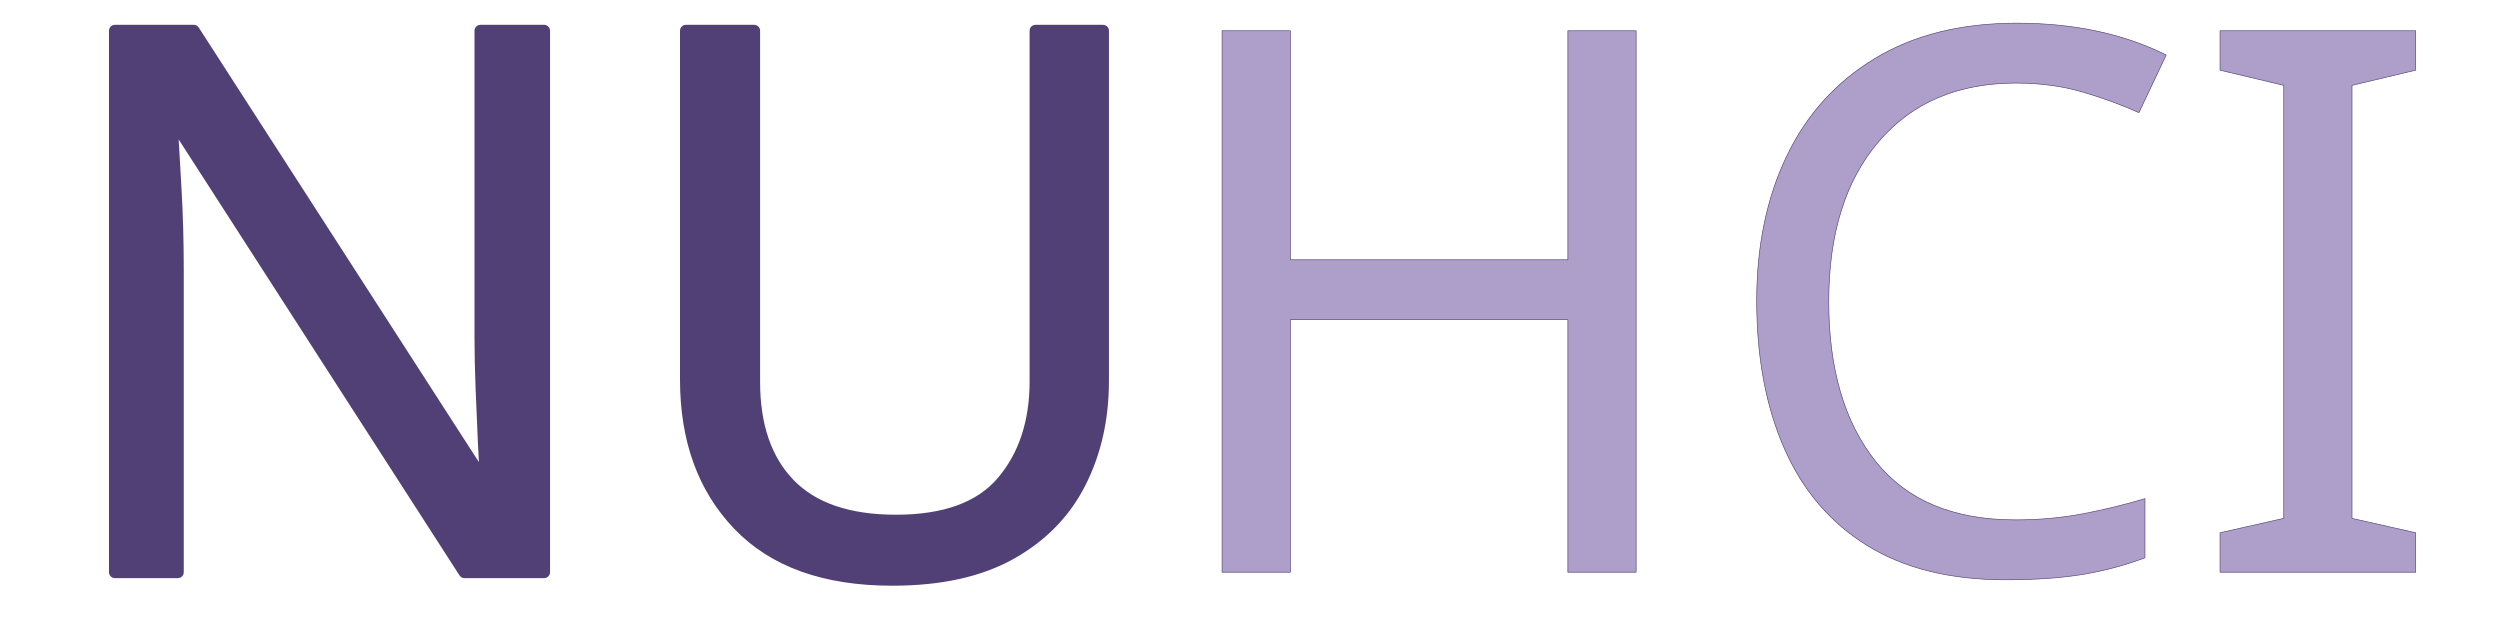
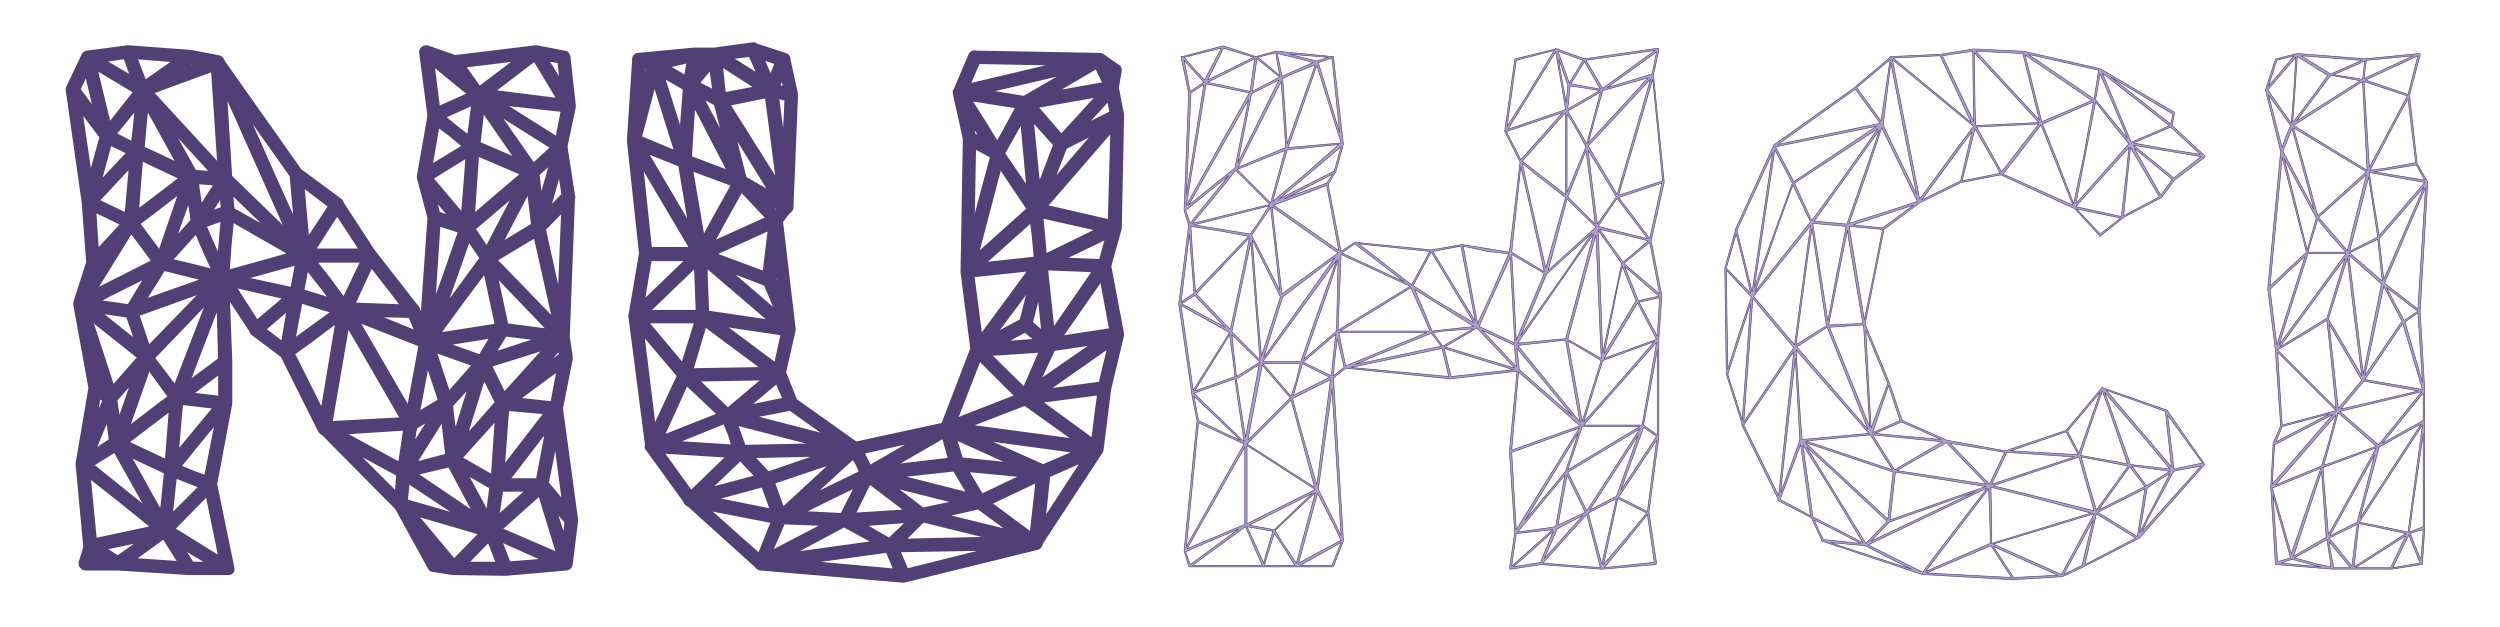
- <svg xmlns="http://www.w3.org/2000/svg" width="100%" height="100%" viewBox="0 0 2967 743" version="1.1" xml:space="preserve" style="fill-rule:evenodd;clip-rule:evenodd;stroke-linejoin:round;stroke-miterlimit:2;">
-   <g transform="matrix(0.75,0,0,0.75,-1752.3,-444.223)">
-     <text x="2401.81px" y="1497.75px" style="font-family:'POLYARegular-Regular', 'POLYA Regular';font-size:1200px;fill:#504075;stroke:#504075;stroke-width:18.75px;">NU</text>
-     <text x="4153.81px" y="1497.75px" style="font-family:'POLYARegular-Regular', 'POLYA Regular';font-size:1200px;fill:#ad9fca;stroke:#504075;stroke-width:1px;">HCI</text>
+ <svg xmlns="http://www.w3.org/2000/svg" width="100%" height="100%" viewBox="0 0 12363 3096" version="1.1" xml:space="preserve" style="fill-rule:evenodd;clip-rule:evenodd;stroke-linejoin:round;stroke-miterlimit:2;">
+   <g>
+     <g>
+       <path d="M2829.41,2570.79l-75,-551.25l48.75,-247.5l0,-7.5l-15,-97.5l26.25,-690c0,0 3.75,-3.75 0,-3.75l0,-3.75l-37.5,-243.75c3.75,0 0,-3.75 0,-3.75l41.25,-195l0,-3.75l-26.25,-240c0,-3.75 0,-3.75 -3.75,-3.75l-135,-26.25l-3.75,0l-401.25,48.75l-138.75,-48.75l-3.75,0l-3.75,3.75l41.25,315c-3.75,0 0,3.75 0,3.75l-52.5,296.25l0,3.75l52.5,198.75l-41.25,592.5l-52.5,-127.5l0,-3.75l-213.75,-273.75c0,-3.75 0,-3.75 -3.75,-3.75l-161.25,-247.5l0,-3.75l-202.5,-150l-378.75,-536.25l-7.5,-15l-3.75,-3.75l-138.75,-26.25l-303.75,-22.5l-3.75,0l-198.75,26.25c-3.75,0 -3.75,3.75 -3.75,3.75l-75,157.5l0,3.75l78.75,555l22.5,300l-63.75,198.75l0,7.5l75,412.5l-63.75,375l0,3.75l37.5,401.25l3.75,0l-26.25,86.25l0,3.75l3.75,3.75l161.25,0l352.5,22.5l195,0l-86.25,-420l75,-401.25l0,-202.5l-15,-401.25l157.5,240l0,3.75l150,112.5l187.5,375l3.75,3.75l7.5,3.75l367.5,371.25l165,300l3.75,0l93.75,15l3.75,0l255,3.75l300,-26.25c3.75,0 3.75,-3.75 3.75,-3.75l26.25,-213.75l0,-3.75Zm-2381.25,-2283.75l183.75,-26.25l48.75,135l15,37.5l-247.5,-146.25Zm476.25,-3.75l-18.75,15l-198.75,138.75l-33.75,-86.25l-33.75,-90l285,22.5Zm1331.25,26.25l375,-45l-262.5,198.75l-3.75,-3.75l-15,-18.75l-93.75,-131.25Zm405,-45l123.75,22.5l22.5,217.5l-7.5,-15l-138.75,-225Zm41.25,86.25l101.25,168.75l-420,-52.5l266.25,-202.5l52.5,86.25Zm-551.25,213.75l-37.5,-296.25l247.5,202.5l-210,93.75Zm112.5,-183.75l-131.25,-112.5l108.75,41.25l97.5,131.25l-75,-60Zm-1207.5,-71.25l-318.75,120l202.5,-142.5l116.25,22.5Zm-615,-18.75l33.75,22.5l225,135l-168.75,213.75l-45,-183.75l-45,-187.5Zm-75,153.75l67.5,-146.25l82.5,348.75l-150,-202.5Zm468.75,-41.25l236.25,-86.25l15,221.25l22.5,337.5l-393.75,-427.5l120,-45Zm652.5,836.25l-367.5,-356.25l-33.75,-543.75l401.25,900Zm-382.5,-881.25l356.25,502.5l33.75,371.25l-168.75,-375l-221.25,-498.75Zm-330,427.5l-90,-41.25l26.25,-285l112.5,202.5l108.75,198.75l-157.5,-75Zm-101.25,-45l-138.75,-71.25l168.75,-206.25l-18.75,183.75l-11.25,93.75Zm-232.5,232.5l-75,-510l157.5,210l-82.5,300Zm1713.75,-401.25l210,-93.75l-15,120l-15,116.25l-90,-67.5l-90,-75Zm-1421.25,-93.75l367.5,401.25l-150,-11.25l-217.5,-390Zm2073.75,48.75l-37.5,191.25l-375,-236.25l412.5,45Zm-356.25,240l-105,-45l26.25,-236.25l243.75,352.5l-165,-71.25Zm315,-41.25l-131.25,120l-251.25,-360l382.5,240Zm-615,-142.5l90,67.5l90,75l-228.75,138.75l48.75,-281.25Zm-1481.25,165l-221.25,236.25l82.5,-303.75l138.75,67.5Zm1672.5,-15l281.25,120l-307.5,262.5l26.25,-382.5Zm-37.5,382.5l-202.5,-240l176.25,-108.75l56.25,-33.75l-11.25,153.75l-18.75,228.75Zm427.5,-255l-67.5,236.25l-26.25,-243.75l75,-67.5l52.5,-45l-33.75,120Zm41.25,-116.25l33.75,225l-135,142.5l18.75,-71.25l82.5,-296.25Zm-2103.75,146.25l11.25,-135l255,120l-206.25,157.5l-75,56.25l15,-198.75Zm-26.25,202.5l-195,-93.75l206.25,-221.25l18.75,-18.75l-18.75,198.75l-11.25,135Zm1777.5,172.5l206.25,-393.75l30,251.25l-236.25,142.5Zm0,-18.75l-11.25,22.5l-93.75,-142.5l300,-255l-195,375Zm-761.25,-232.5l-63.75,97.5l-90,135l-33.75,-375l187.5,142.5Zm-708.75,-135l153.75,11.25l-63.75,97.5l-60,97.5l-18.75,-123.75l-11.25,-82.5Zm-225,168.75l210,-161.25l-138.75,405l-142.5,-191.25l71.25,-52.5Zm82.5,232.5l26.25,-82.5l108.75,-303.75l30,202.5l-165,183.75Zm1342.5,-210l-45,-176.25l187.5,221.25l-63.75,-18.75l-78.75,-26.25Zm-1031.25,-172.5l352.5,341.25l-341.25,-191.25l0,-3.75l-11.25,-146.25Zm-131.25,195l120,-191.25l15,142.5l-135,48.75Zm1818.75,-108.75l-26.25,648.75l-112.5,-506.25l138.75,-142.5Zm-2362.5,22.5l195,93.75l-176.25,191.25l-18.75,-285Zm1222.5,11.25l157.5,240l-311.25,0l153.75,-240Zm-318.75,285l-243.75,67.5l11.25,-157.5l15,-157.5l360,206.25l-142.5,41.25Zm-232.5,-161.25l-18.75,217.5l-75,-168.75l-37.5,-86.25l93.75,-33.75l45,-15l-7.5,86.25Zm997.5,517.5l37.5,-577.5l150,48.75l-86.25,247.5l-101.25,281.25Zm-1080,-420l60,131.25l-146.25,-37.5l-142.5,-33.75l172.5,-191.25l56.25,131.25Zm-622.5,251.25l236.25,-382.5l71.25,93.75l71.25,97.5l-378.75,191.25Zm2351.25,93.75l15,67.5l-360,-371.25l243.75,-146.25l101.25,450Zm-536.25,-202.5l86.25,-243.75l93.75,138.75l-277.5,378.75l97.5,-273.75Zm-1815,90l52.5,-165l150,-165l-202.5,330Zm1413.75,-202.5l-120,251.25l-93.75,-127.5l-97.5,-123.75l311.25,0Zm-708.75,108.75l378.75,-105l-33.75,180l-345,-75Zm918.75,157.5l-318.75,-11.25l116.25,-251.25l202.5,262.5Zm-405,-101.25l63.75,86.25l-221.25,-67.5l33.75,-176.25l123.75,157.5Zm633.75,52.5l146.25,-195l71.25,333.75l-360,56.25l142.5,-195Zm153.75,-195l356.25,371.25l-285,-37.5l-71.25,-333.75Zm-1331.25,86.25l-423.75,150l138.75,-221.25l285,71.25Zm-551.25,60l247.5,-123.75l-135,221.25l-232.5,-33.75l120,-63.75Zm731.25,183.75l-153.75,-240l345,78.75l-191.25,161.25Zm-540,135l-71.25,-213.75l427.5,-153.75l-356.25,367.5Zm382.5,30l-176.25,131.25l-48.75,37.5l213.75,-558.75l11.25,390Zm-22.5,-390l-56.25,150l-157.5,408.75l-142.5,-187.5l195,-202.5l161.25,-168.75Zm611.25,135l-273.75,198.75l18.75,-108.75l30,-157.5l142.5,45l82.5,22.5Zm-285,202.5l-138.75,-105l183.75,-157.5l-26.25,157.5l-18.75,105Zm-697.5,15l-300,-240l232.5,33.75l37.5,108.75l30,97.5Zm-307.5,-232.5l311.25,247.5l-82.5,93.75l-86.25,97.5l-142.5,-438.75Zm1635,26.25l56.25,138.75l-360,-146.25l303.75,7.5Zm-438.75,558.75l-180,-360l93.75,-67.5l180,-135l-93.75,562.5Zm375,-112.5l-258.75,-446.25l382.5,150l-71.25,386.25l-52.5,-90Zm45,101.25l-412.5,22.5l97.5,-566.25l120,206.25l195,337.5Zm-1548.75,-176.25l-60,-348.75l123.75,390l-63.75,-41.25Zm1920,-127.5l93.75,-153.75l273.75,33.75l-367.5,120Zm-157.5,-112.5l236.25,-37.5l-90,150l-146.25,-52.5l-108.75,-41.25l108.75,-18.75Zm251.25,311.25l-93.75,-191.25l371.25,-116.25l-277.5,307.5Zm292.5,-307.5l15,86.25l-270,195l255,-281.25Zm-618.75,161.25l-45,-138.75l262.5,93.75l-168.75,191.25l-48.75,-146.25Zm-11.25,3.75l48.75,146.25l-161.25,97.5l71.25,-378.75l41.25,135Zm-1282.5,123.75l-71.25,52.5l-210,161.25l142.5,-405l138.75,191.25Zm1923.75,-187.5l-45,236.25l-243.75,-26.25l255,-187.5l33.75,-22.5Zm-2242.5,191.25l165,-183.75l-67.5,191.25l-67.5,195l-30,-202.5Zm405,-56.25l153.75,-116.25l0,191.25l-221.25,-26.25l67.5,-48.75Zm1526.25,78.75l-101.25,116.25l-127.5,138.75l120,-386.25l15,-56.25l93.75,187.5Zm-266.25,45l-3.75,-41.25l165,-180l-30,93.75l-105,337.5l-26.25,-210Zm-1796.25,221.25l56.25,-333.75l15,11.25l52.5,33.75l-123.75,288.75Zm461.25,-288.75l225,26.25l-255,307.5l22.5,-266.25l7.5,-67.5Zm-37.5,341.25l-255,-120l281.25,-213.75l-26.25,333.75Zm-412.5,-33.75l-11.25,7.5l123.75,-300l22.5,165l3.75,37.5l-138.75,90Zm2062.5,-277.5l247.5,22.5l-176.25,228.75l-101.25,131.25l22.5,-307.5l7.5,-75Zm-1383.75,7.5l-75,378.75l-90,-33.75l-90,-37.5l146.25,-180l108.75,-127.5Zm1072.5,37.5l22.5,-37.5l22.5,195l7.5,63.75l-228.75,60l176.25,-281.25Zm273.75,345l-210,-120l236.25,-262.5l-26.25,382.5Zm-423.75,-262.5l7.5,-30l153.75,-90l-146.25,232.5l-41.25,63.75l26.25,-176.25Zm675,-41.25l37.5,-48.75l-67.5,356.25l-206.25,0l236.25,-307.5Zm45,-41.25l67.5,510l-135,-161.25l26.25,-131.25l41.25,-217.5Zm-757.5,281.25l-371.25,-202.5l405,-26.25l-33.75,228.75Zm-15,161.25l-348.75,-348.75l360,195l-11.25,153.75Zm-1245,-7.5l67.5,123.75l-382.5,-307.5l157.5,-97.5l157.5,281.25Zm78.75,127.5l-225,-405l255,120l-30,285Zm1597.5,0l-405,-273.75l86.25,-22.5l142.5,-33.75l176.25,330Zm15,0l-176.25,-326.25l202.5,116.25l-26.25,210Zm-1972.5,86.25l-37.5,-386.25l195,153.75l195,157.5l-352.5,75Zm367.5,-86.25l18.75,-187.5l11.25,-93.75l180,71.25l-210,210Zm1582.5,3.75l-416.25,-120l15,-146.25l401.25,266.25Zm262.5,-210l-232.5,210l30,-210l202.5,0Zm-1627.5,0l82.5,401.25l-78.75,-48.75l-217.5,-135l213.75,-217.5Zm1398.75,221.25l243.75,-217.5l93.75,307.5l18.75,63.75l-356.25,-153.75Zm386.25,-48.75l-22.5,191.25l-108.75,-345l131.25,153.75Zm-577.5,228.75l-251.25,-300l423.75,123.75l-172.5,176.25Zm-101.25,-105l90,108.75l-86.25,-15l-135,-251.25l131.25,157.5Zm-1327.5,-71.25l112.5,180l-330,-22.5l217.5,-157.5Zm-41.25,18.75l-191.25,135l-123.75,-78.75l337.5,-71.25l-22.5,15Zm2006.25,138.75l-277.5,22.5l-67.5,-176.25l345,153.75Zm-525,22.5l7.5,-7.5l161.25,-165l22.5,56.25l45,116.25l-236.25,0Zm-1143.75,0l-172.5,0l-105,-165l277.5,165Zm-543.75,-26.25l-142.5,0l22.5,-75l120,75Z" style="fill:#504075;fill-rule:nonzero;stroke:#504075;stroke-width:58.59px;" />
+       <path d="M5503.16,433.29l15,-86.25c0,-3.75 -3.75,-3.75 -3.75,-3.75l-75,-52.5l-3.75,0l-615,-11.25c-3.75,-3.75 -3.75,0 -3.75,0l-75,176.25c0,0 -3.75,0 0,3.75c-3.75,0 0,0 0,0l0,3.75l48.75,221.25l-11.25,652.5l0,7.5l48.75,382.5l-150,390l-450,97.5l-311.25,-221.25l-60,-150l48.75,-213.75l-63.75,-540l45,-60l3.75,0l3.75,-3.75l22.5,-551.25l0,-7.5l-37.5,-172.5l0,-3.75l-150,-48.75l-3.75,-3.75l-191.25,26.25l-101.25,0l-273.75,26.25l-3.75,0l-26.25,405l60,558.75l-52.5,307.5l0,3.75l82.5,637.5c0,0 -3.75,3.75 0,3.75c-3.75,0 -3.75,0 0,3.75l187.5,258.75l0,3.75l3.75,3.75l3.75,0l345,311.25c0,3.75 3.75,3.75 3.75,3.75l701.25,60l3.75,0l656.25,-161.25l3.75,-3.75l0,-7.5l300,-457.5l37.5,-300l63.75,-266.25l0,-3.75l-63.75,-337.5l52.5,-187.5l11.25,-551.25l0,-7.5l-26.25,-135Zm-1781.25,-183.75l30,67.5l48.75,112.5l-251.25,-157.5l172.5,-22.5Zm11.25,3.75l135,45l-33.75,82.5l-22.5,52.5l-41.25,-90l-37.5,-90Zm-431.25,52.5l127.5,-30l-22.5,138.75l-26.25,-15l-135,-78.75l56.25,-15Zm138.75,-30l86.25,0l-45,52.5l-63.75,75l22.5,-127.5Zm-258.75,22.5l195,-18.75l-142.5,37.5l-52.5,-18.75Zm615,146.25l-75,15l-157.5,30l-7.5,-52.5l-15,-157.5l255,165Zm-266.25,-161.25l26.25,206.25l-138.75,-71.25l112.5,-135Zm1222.5,168.75l71.25,-165l577.5,11.25l-648.75,153.75Zm-1612.5,202.5l22.5,-352.5l63.75,22.5l-86.25,330Zm1953.75,-153.75l337.5,-198.75l60,127.5l-397.5,71.25Zm-322.5,-45l637.5,-150l-341.25,198.75l-296.25,-48.75Zm675,-150l60,41.25l-11.25,67.5l-22.5,-52.5l-26.25,-56.25Zm-1571.25,3.75l33.75,153.75l-37.5,-7.5l-52.5,-15l56.25,-131.25Zm-468.75,116.25l-26.25,345l-138.75,-438.75l165,93.75Zm-142.5,3.75l112.5,360l-56.25,-22.5l-180,-75l93.75,-356.25l30,93.75Zm157.5,3.75l67.5,30l67.5,37.5l45,176.25l45,183.75l-225,-427.5Zm26.25,67.5l202.5,390l-258.75,-97.5l3.75,-71.25l18.75,-285l33.75,63.75Zm1800,202.5l-165,-191.25l405,-71.25l-240,262.5Zm247.5,-258.75l22.5,123.75l-251.25,127.5l63.75,-71.25l165,-180Zm-1668.75,146.25l52.5,405l-255,-405l-56.25,-90l240,-48.75l18.75,138.75Zm82.5,-116.25l-22.5,491.25l-67.5,-513.75l90,22.5Zm933.75,131.25l-90,-142.5l311.25,48.75l-131.25,240l-90,-146.25Zm-45,75l-45,-198.75l101.25,161.25l63.75,101.25l-120,-63.75Zm-922.5,333.75l-210,-120l-93.75,-371.25l303.75,491.25Zm1260,-26.25l-11.25,26.25l-48.75,-487.5l165,183.75l-105,277.5Zm-45,-217.5l22.5,247.5l-176.25,-258.75l131.25,-232.5l22.5,243.75Zm431.25,-187.5l-15,536.25l-375,-86.25l390,-450Zm-18.75,3.75l-367.5,427.5l116.25,-300l251.25,-127.5Zm-716.25,716.25l11.25,-611.25l131.25,71.25l-63.75,236.25l-78.75,303.75Zm-1642.5,-596.25l236.25,93.75l63.75,378.75l11.25,56.25l-311.25,-528.75Zm52.5,543.75l-56.25,-532.5l315,532.5l-258.75,0Zm1605,37.5l135,-513.75l176.25,262.5l-322.5,288.75l11.25,-37.5Zm-1256.25,-191.25l-78.75,146.25l-45,-262.5l-30,-176.25l262.5,97.5l-108.75,195Zm116.25,-191.25l168.75,180l-356.25,161.25l78.75,-146.25l108.75,-195Zm221.25,120l-45,56.25l-150,-161.25l112.5,60l82.5,45Zm1245,18.75l367.5,82.5l-345,168.75l-7.5,-82.5l-15,-168.75Zm15,251.25l-345,37.5l318.75,-285l15,120l11.25,127.5Zm-1346.25,82.5l-322.5,-120l356.25,-161.25l-33.75,281.25Zm97.5,217.5l-86.25,-210l30,-262.5l56.25,472.5Zm1612.5,-461.25l-48.75,176.25l-292.5,-11.25l341.25,-165Zm-2358.75,420l48.75,-292.5l255,0l-303.75,292.5Zm311.25,-288.75l11.25,296.25l-318.75,0l307.5,-296.25Zm7.5,0l416.25,356.25l-405,-60l-11.25,-296.25Zm393.75,266.25l30,82.5l-401.25,-345l311.25,120l60,142.5Zm1331.25,161.25l-41.25,-386.25l300,11.25l-258.75,375Zm-405,-348.75l352.5,-37.5l-303.75,412.5l-48.75,-375Zm352.5,-22.5l-71.25,277.5l-225,120l296.25,-397.5Zm45,375l-108.75,-93.75l71.25,-277.5l37.5,371.25Zm273.75,-371.25l60,322.5l-318.75,48.75l258.75,-371.25Zm-2306.25,243.75l318.75,0l-86.25,277.5l-232.5,-277.5Zm686.25,273.75l-446.25,7.5l82.5,-277.5l363.75,270Zm56.25,-210l-45,206.25l-90,-67.5l-266.25,-198.75l401.25,60Zm-746.25,-52.5l232.5,273.75l-157.5,337.5l-75,-611.25Zm1713.75,142.5l210,-112.5l108.75,90l-318.75,22.5Zm637.5,-60l-206.25,142.5l-210,146.25l15,-33.75l97.5,-210l303.75,-45Zm18.75,0l-60,251.25l-367.5,48.75l427.5,-300Zm-675,71.25l337.5,-22.5l-108.75,247.5l-228.75,-225Zm-153.75,378.75l146.25,-375l228.75,228.75l-375,146.25Zm-1293.75,-255l442.5,-7.5l-240,202.5l-202.5,-195Zm513.75,131.25l-292.5,60l232.5,-195l60,135Zm-675,210l153.75,-337.5l206.25,195l-360,142.5Zm2223.75,-277.5l-37.5,292.5l-333.75,-243.75l371.25,-48.75Zm-746.25,191.25l360,-138.75l330,236.25l-697.5,-93.75l7.5,-3.75Zm-798.75,-112.5l288.75,206.25l-581.25,-150l292.5,-56.25Zm-258.75,228.75l-412.5,-26.25l352.5,-142.5l33.75,82.5l26.25,86.25Zm543.75,-11.25l-532.5,11.25l-60,-165l592.5,153.75Zm480,-90l22.5,78.75l22.5,82.5l-285,33.75l-123.75,15l363.75,-210Zm-442.5,93.75l420,-93.75l-363.75,210l-56.25,-116.25Zm1072.5,41.25l-150,63.75l-446.25,-198.75l690,93.75l-93.75,41.25Zm-615,-120l-3.75,-15l442.5,198.75l-105,-7.5l-288.75,-30l-45,-146.25Zm-1462.5,67.5l420,26.25l-236.25,228.75l-183.75,-255Zm963.75,15l-401.25,138.75l-120,-127.5l521.25,-11.25Zm63.75,60l26.25,60l-401.25,195l341.25,-311.25l33.75,56.25Zm873.75,375l33.75,-322.5l247.5,-108.75l-281.25,431.25Zm-1271.25,-108.75l-63.75,-180l412.5,-138.75l-345,318.75l-3.75,0Zm-78.75,-183.75l-352.5,93.75l232.5,-221.25l120,127.5Zm536.25,-22.5l412.5,-45l71.25,120l33.75,56.25l-517.5,-131.25Zm423.75,-45l397.5,37.5l-292.5,138.75l-105,-176.25Zm412.5,41.25l-37.5,337.5l-262.5,-195l300,-142.5Zm-978.75,225l-296.25,-15l405,-198.75l-108.75,213.75Zm367.5,-22.5l-356.25,22.5l105,-213.75l251.25,191.25Zm15,-3.75l-127.5,-97.5l-112.5,-86.25l506.25,127.5l-266.25,56.25Zm-1121.25,-71.25l348.75,-93.75l63.75,176.25l-412.5,-82.5Zm326.25,311.25l-337.5,-300l423.75,82.5l-86.25,217.5Zm1335,-105l-521.25,-127.5l266.25,-60l255,187.5Zm-682.5,18.75l142.5,-142.5l517.5,127.5l-660,15Zm-217.5,-116.25l345,-26.25l-67.5,71.25l-75,71.25l-202.5,-116.25Zm-427.5,198.75l30,-75l60,-138.75l300,11.25l-390,202.5Zm26.25,0l378.75,-202.5l3.75,3.75l213.75,116.25l-596.25,82.5Zm675,67.5l-60,-142.5l675,-11.25l-615,153.75Zm-11.25,0l-660,-60l600,-82.5l60,142.5Z" style="fill:#504075;fill-rule:nonzero;stroke:#504075;stroke-width:58.59px;" />
+     </g>
+     <g>
+       <path d="M8176.91,373.29c3.75,0 3.75,-3.75 0,-3.75l26.25,-120l0,-7.5l-3.75,-3.75l-363.75,52.5l-135,-48.75l-3.75,-3.75c-3.75,0 -3.75,0 -3.75,3.75l-198.75,48.75c-3.75,0 -3.75,0 -3.75,3.75l-48.75,348.75c-3.75,3.75 -3.75,3.75 0,7.5l75,150l-52.5,446.25l-232.5,-37.5l-3.75,0l-150,26.25l-375,-37.5c0,-3.75 -3.75,-3.75 -3.75,0l-67.5,45l-63.75,-330l33.75,-60c3.75,0 3.75,-3.75 3.75,-3.75l37.5,-135l0,-3.75l-48.75,-427.5c0,-3.75 0,-3.75 -3.75,-3.75c0,0 0,-3.75 -3.75,0l-270,-26.25l-7.5,0l-97.5,26.25c0,0 0,-3.75 -3.75,0l-157.5,-52.5l-3.75,0l-198.75,52.5c-3.75,0 -3.75,-3.75 -3.75,0l-3.75,0l0,3.75l37.5,176.25l-22.5,573.75l0,7.5l22.5,75l-48.75,386.25l0,3.75l63.75,438.75l0,3.75l26.25,131.25l-63.75,641.25l0,3.75l22.5,75l3.75,3.75l708.75,0l3.75,-3.75l48.75,-123.75l0,-7.5l-48.75,-798.75l60,-48.75l517.5,52.5l330,-37.5l-37.5,397.5l26.25,401.25l-26.25,176.25l3.75,3.75l3.75,0l150,-22.5l296.25,22.5l7.5,0l262.5,-22.5c0,0 0,-3.75 3.75,-3.75l0,-3.75l-37.5,-251.25l48.75,-371.25l0,-483.75l15,-213.75l-52.5,-273.75l63.75,-288.75l0,-7.5l-52.5,-521.25Zm-2321.25,-90l183.75,-45l-82.5,157.5l-48.75,-52.5l-52.5,-60Zm195,-45l150,45l-228.75,112.5l78.75,-157.5Zm1402.5,386.25l45,-326.25l187.5,-48.75l-138.75,228.75l-93.75,146.25Zm731.25,-375l-52.5,37.5l-206.25,150l-82.5,-138.75l341.25,-48.75Zm-480,3.75l123.75,45l-67.5,112.5l-56.25,-157.5Zm-11.25,3.75l37.5,213.75l11.25,71.25l-285,97.5l236.25,-382.5Zm498.75,0l-22.5,108.75l-221.25,67.5l243.75,-176.25Zm-1882.5,3.75l3.75,30l15,82.5l-71.25,-60l-37.5,-30l90,-22.5Zm131.25,33.75l52.5,15l-153.75,67.5l-22.5,-112.5l123.75,30Zm127.5,-11.25l-56.25,18.75l-135,-33.75l191.25,15Zm18.75,3.75l37.5,367.5l-105,-345l67.5,-22.5Zm-558.75,131.25l-56.25,-11.25l232.5,-116.25l-22.5,161.25l-153.75,-33.75Zm187.5,-127.5l112.5,90l-135,71.25l22.5,-161.25Zm1496.25,37.5l-3.75,-37.5l45,131.25l-7.5,86.25l-33.75,-180Zm-1826.25,123.75l-30,-153.75l97.5,108.75l-67.5,45Zm2028.75,-11.25l-146.25,-26.25l67.5,-108.75l78.75,135Zm-1548.75,270l-18.75,-270l-3.75,-52.5l56.25,-26.25l105,-41.25l-138.75,390Zm153.75,-363.75l112.5,360l-262.5,22.5l33.75,-93.75l108.75,-311.25l7.5,22.5Zm1406.25,101.25l225,-63.75l-296.25,322.5l71.25,-258.75Zm236.25,-56.25l-165,570l-142.5,-240l307.5,-330Zm60,502.5l-217.5,71.25l168.75,-573.75l48.75,502.5Zm-2032.5,-431.25l135,-67.5l-202.5,408.75l67.5,-341.25Zm-11.25,341.25l-56.25,22.5l71.25,-142.5l142.5,-281.25l22.5,326.25l-180,75Zm-213.75,-390l105,22.5l108.75,22.5l-221.25,393.75l-90,161.25l97.5,-600Zm-97.5,547.5l22.5,-502.5l22.5,-15l41.25,-26.25l-86.25,543.75Zm1957.5,-528.75l86.25,15l-157.5,90l11.25,-112.5l60,7.5Zm90,22.5l-67.5,255l-93.75,-161.25l161.25,-93.75Zm-1953.75,412.5l213.75,-375l-67.5,337.5l-228.75,183.75l82.5,-146.25Zm1567.5,-71.25l213.75,-240l0,405l-213.75,-165Zm-78.75,-146.25l277.5,-93.75l-82.5,93.75l-123.75,138.75l-71.25,-138.75Zm300,300l0,-386.25l33.75,52.5l60,108.75l-93.75,225Zm-1383.75,-210l255,-26.25l-161.25,142.5l-165,138.75l15,-56.25l56.25,-198.75Zm266.25,-15l-33.75,120l-273.75,138.75l307.5,-258.75Zm1177.5,105l33.75,-86.25l26.25,202.5l18.75,161.25l-135,-135l56.25,-142.5Zm-1691.25,7.5l120,-48.75l116.25,-45l-71.25,258.75l-165,-165Zm1781.25,270l-30,-232.5l-15,-131.25l138.75,228.75l-93.75,135Zm-341.25,-161.25l-30,-138.75l60,48.75l153.75,120l-45,157.5l-52.5,191.25l-86.25,-378.75Zm-82.5,300l45,-423.75l52.5,228.75l63.75,292.5l-30,-18.75l-131.25,-78.75Zm-1417.5,-337.5l52.5,-67.5l168.75,168.75l-382.5,93.75l161.25,-195Zm532.5,-48.75l-30,45l-198.75,71.25l-11.25,7.5l78.75,-41.25l161.25,-82.5Zm-727.5,180l213.75,-172.5l-135,165l-56.25,71.25l-22.5,-63.75Zm2355,-135l-60,273.75l-101.25,-135l-52.5,-67.5l213.75,-71.25Zm-1597.5,333.75l-101.25,-71.25l-221.25,-153.75l172.5,-63.75l90,-33.75l60,322.5Zm1462.5,-75l-180,-45l45,-67.5l48.75,-71.25l150,198.75l-63.75,-15Zm-427.5,172.5l7.5,-26.25l86.25,-326.25l142.5,138.75l-236.25,213.75Zm-1380,-318.75l-60,93.75l-33.75,45l-277.5,-45l371.25,-93.75Zm232.5,157.5l108.75,75l-277.5,202.5l-48.75,-431.25l217.5,153.75Zm-206.25,15l26.25,243.75l-90,-176.25l-48.75,-93.75l93.75,-138.75l18.75,165Zm-405,56.25l-7.5,-127.5l142.5,22.5l142.5,26.25l-262.5,273.75l-15,-195Zm2171.25,15l-41.25,33.75l-41.25,-56.25l-75,-105l120,26.25l120,30l-82.5,71.25Zm-48.75,41.25l-93.75,442.5l-15,-420l-7.5,-187.5l116.25,165Zm-371.25,52.5l225,-202.5l-127.5,187.5l-225,318.75l127.5,-303.75Zm-120,307.5l352.5,-506.25l-105,393.75l-33.75,123.75l-236.25,22.5l22.5,-33.75Zm-1646.25,-506.25l22.5,292.5l-45,30l-18.75,15l41.25,-337.5Zm2006.25,18.75l3.75,-15l26.25,611.25l-165,-93.75l135,-502.5Zm-1803.75,453.75l-168.75,-176.25l262.5,-277.5l-18.75,97.5l-75,356.25Zm247.5,-161.25l-93.75,292.5l-22.5,-262.5l-22.5,-311.25l138.75,281.25Zm1875,-15l-176.25,-150l71.25,-60l56.25,-45l48.75,255Zm-2021.25,-255l45,581.25l-138.75,-138.75l93.75,-442.5Zm532.5,7.5l352.5,37.5l-90,165l-262.5,-202.5Zm-82.5,45l63.75,-45l243.75,187.5l-307.5,-142.5Zm588.75,-33.75l71.25,371.25l-210,-345l138.75,-26.25Zm232.5,37.5l3.75,0l-86.25,198.75l-67.5,146.25l-71.25,-382.5l120,26.25l101.25,11.25Zm-390,11.25l11.25,-18.75l210,348.75l-191.25,-112.5l-108.75,-71.25l78.75,-146.25Zm-435,-7.5l341.25,157.5l-356.25,217.5l15,-375Zm1005,93.75l-138.75,330l-15,-300l-7.5,-123.75l161.25,93.75Zm-1035,-78.75l-352.5,495l93.75,-300l258.75,-195Zm768.75,213.75l97.5,-213.75l22.5,423.75l-15,-7.5l-161.25,-75l56.25,-127.5Zm-922.5,288.75l131.25,-375l37.5,-116.25l-7.5,352.5l-161.25,138.75Zm-30,-225l191.25,-262.5l-97.5,270l-78.75,228.75l-187.5,0l172.5,-236.25Zm1785,-86.25l-101.25,22.5l-67.5,-168.75l168.75,146.25Zm-112.5,22.5l-157.5,262.5l71.25,-356.25l18.75,-75l67.5,168.75Zm-1462.5,150l348.75,-213.75l75,168.75l18.75,45l-442.5,0Zm420,-82.5l-52.5,-123.75l292.5,183.75l-206.25,22.5l-33.75,-82.5Zm-1203.75,-52.5l63.75,-41.25l120,127.5l30,30l-213.75,-116.25Zm2362.5,-30l-11.25,191.25l-90,-168.75l101.25,-22.5Zm-15,206.25l-258.75,93.75l165,-273.75l93.75,180Zm-2291.25,251.25l-60,-420l37.5,22.5l202.5,112.5l-180,285Zm1245,-213.75l157.5,-93.75l3.75,3.75l183.75,195l-345,-105Zm-60,-71.25l56.25,-7.5l142.5,-11.25l-150,86.25l-48.75,-67.5Zm412.5,168.75l-168.75,-180l97.5,45l63.75,30l0,22.5l7.5,82.5Zm-877.5,-168.75l435,0l-401.25,165l-33.75,-165Zm82.5,157.5l105,-45l270,-108.75l48.75,63.75l-423.75,90Zm-120,56.25l-138.75,-67.5l52.5,-45l108.75,-93.75l-22.5,206.25Zm-491.25,-202.5l138.75,135l-116.25,71.25l-22.5,-206.25Zm-67.5,236.25l-116.25,41.25l172.5,-277.5l22.5,168.75l3.75,37.5l-82.5,30Zm622.5,-75l-52.5,41.25l3.75,-56.25l15,-127.5l33.75,142.5Zm1166.25,270l-307.5,-378.75l236.25,-26.25l71.25,405Zm3.75,-45l-63.75,-356.25l33.75,18.75l131.25,78.75l-93.75,300l-7.5,-41.25Zm363.75,-352.5l-195,225l-153.75,172.5l93.75,-303.75l255,-93.75Zm-60,412.5l-288.75,0l360,-408.75l-71.25,408.75Zm-607.5,-273.75l-11.25,-105l273.75,333.75l-262.5,-228.75Zm-832.5,-11.25l450,-93.75l11.25,45l22.5,93.75l-483.75,-45Zm495,45l-33.75,-138.75l341.25,105l-307.5,33.75Zm1020,288.75l-67.5,-48.75l67.5,-371.25l0,420Zm-1785,-270l-26.25,78.75l-67.5,-78.75l-71.25,-82.5l183.75,0l-18.75,82.5Zm-15,75l45,-157.5l135,67.5l-180,90Zm-255,90l-26.25,-172.5l67.5,-41.25l45,-30l-67.5,360l-18.75,-116.25Zm101.25,-240l138.75,161.25l-210,210l71.25,-371.25Zm1233.75,420l33.75,-386.25l303.75,266.25l-337.5,120Zm-1323.75,-41.25l-247.5,-240l202.5,-71.25l11.25,78.75l33.75,232.5Zm360,213.75l-86.25,-300l-33.75,-127.5l187.5,-93.75l-67.5,521.25Zm120,251.25l-33.75,-71.25l-78.75,-157.5l67.5,-498.75l45,727.5Zm-727.5,-690l127.5,120l101.25,97.5l-75,-33.75l-131.25,-63.75l-22.5,-120Zm596.25,450l-333.75,-213.75l217.5,-217.5l116.25,431.25Zm-633.75,292.5l60,-611.25l225,105l-285,506.25Zm1957.5,-592.5l285,0l-63.75,37.5l-292.5,176.25l71.25,-213.75Zm367.5,48.75l-176.25,266.25l33.75,-93.75l78.75,-217.5l63.75,45Zm-693.75,461.25l-22.5,-382.5l333.75,-120l-311.25,502.5Zm611.25,-498.75l-262.5,405l-93.75,-191.25l356.25,-213.75Zm-566.25,450l262.5,-431.25l-63.75,191.25l-198.75,240Zm502.5,-262.5l-52.5,146.25l-131.25,67.5l82.5,-127.5l157.5,-243.75l-56.25,157.5Zm146.25,-131.25l-45,352.5l-142.5,-71.25l187.5,-281.25Zm-2025,412.5l0,-386.25l337.5,217.5l-337.5,168.75Zm-296.25,123.75l285,-502.5l0,382.5l-285,120Zm1773.75,-101.25l-138.75,18.75l232.5,-281.25l-45,255l-48.75,7.5Zm60,-15l45,-247.5l90,183.75l-135,63.75Zm-1365,82.5l-33.75,-56.25l198.75,-187.5l-93.75,348.75l-71.25,-105Zm221.25,30l-138.75,75l93.75,-345l78.75,153.75l37.5,78.75l-71.25,37.5Zm-382.5,-112.5l311.25,-157.5l-187.5,180l-123.75,-22.5Zm1751.25,153.75l-7.5,41.25l-67.5,-255l138.75,-71.25l-63.75,285Zm161.25,-150l-161.25,191.25l11.25,-48.75l60,-277.5l142.5,71.25l-52.5,63.75Zm90,180l-247.5,26.25l108.75,-131.25l105,-131.25l33.75,236.25Zm-266.25,26.25l-285,-22.5l217.5,-240l67.5,262.5Zm-213.75,-191.25l127.5,-67.5l-191.25,213.75l63.75,-146.25Zm-1440,123.75l-11.25,45l-82.5,-180l127.5,22.5l-33.75,112.5Zm-18.75,56.25l-345,0l262.5,-191.25l41.25,97.5l41.25,93.75Zm-356.25,-3.75l-22.5,-63.75l191.25,-82.5l71.25,-30l-240,176.25Zm1590,7.5l22.5,-161.25l37.5,-3.75l142.5,-15l-202.5,180Zm7.5,3.75l86.25,-75l112.5,-101.25l-15,33.75l-48.75,120l-135,22.5Zm-1080,-7.5l-150,0l11.25,-41.25l37.5,-116.25l33.75,48.75l67.5,108.75Zm228.75,-112.5l-45,112.5l-157.5,0l202.5,-112.5Z" style="fill:#ad9fca;fill-rule:nonzero;stroke:#504075;stroke-width:3.13px;" />
+       <path d="M10899.4,767.04l-157.5,-146.25l11.25,-60c0,-3.75 0,-3.75 -3.75,-7.5l-363.75,-213.75l-378.75,-86.25l-247.5,-11.25l-161.25,26.25l-243.75,11.25c-3.75,-3.75 -3.75,0 -3.75,0l-3.75,0l0,3.75l-172.5,146.25l-3.75,3.75l-401.25,285l0,3.75l-187.5,412.5l0,3.75l-52.5,187.5l7.5,525l78.75,247.5c-3.75,0 -3.75,3.75 0,3.75c-3.75,0 0,3.75 0,3.75l176.25,360l0,7.5l3.75,3.75l161.25,82.5l52.5,112.5c-3.75,3.75 0,3.75 0,3.75l495,165l450,26.25l240,-15l3.75,0l105,-48.75l270,-138.75l3.75,0l322.5,-363.75c3.75,0 3.75,-3.75 3.75,-3.75l-187.5,-270l-3.75,0l-311.25,-108.75l-3.75,-3.75l-180,213.75l-300,101.25l-288.75,-52.5l-221.25,-97.5l-63.75,-187.5l-120,-288.75l93.75,-468.75l176.25,-131.25l206.25,-101.25l3.75,0l191.25,-37.5l360,165l3.75,0l123.75,135l0,3.75l3.75,0l112.5,-90c3.75,0 3.75,0 3.75,-3.75l187.5,-97.5l63.75,-86.25l150,-112.5l0,-7.5l-3.75,-3.75Zm-1128.75,-513.75l232.5,11.25l82.5,330l-315,-341.25Zm-15,0l3.75,345l-153.75,-322.5l150,-22.5Zm161.25,172.5l165,180l-311.25,15l-3.75,-90l-3.75,-270l153.75,165Zm112.5,-157.5l348.75,78.75l-22.5,142.5l-82.5,-56.25l-243.75,-165Zm315,228.75l-247.5,105l-82.5,-330l330,225Zm-750,-221.25l153.75,330l-386.25,-318.75l232.5,-11.25Zm75,468.75l-176.25,240l-135,-690l401.25,330l-90,120Zm-487.5,-311.25l165,-138.75l-45,303.75l-120,-165Zm168.75,-123.75l75,390l52.5,262.5l-165,-341.25l0,-7.5l37.5,-303.75Zm1376.25,311.25l-30,15l-157.5,67.5l-142.5,-341.25l330,258.75Zm-341.25,-255l120,281.25l15,37.5l-157.5,-191.25l22.5,-127.5Zm52.5,15l307.5,183.75l-11.25,48.75l-296.25,-232.5Zm-1263.75,60l123.75,168.75l-506.25,105l382.5,-273.75Zm993.75,341.25l-67.5,-168.75l251.25,-108.75l-45,255l-52.5,247.5l-86.25,-225Zm360,-71.25l-262.5,296.25l97.5,-502.5l108.75,138.75l56.25,67.5Zm-753.75,-82.5l307.5,-15l-183.75,236.25l-123.75,-221.25Zm131.25,232.5l93.75,-120l93.75,-123.75l157.5,397.5l-345,-153.75Zm-626.25,-236.25l-408.75,273.75l-90,-172.5l498.75,-101.25Zm1271.25,82.5l183.75,-78.75l146.25,135l-165,-26.25l-165,-30Zm-1181.25,326.25l-225,71.25l82.5,-236.25l78.75,-236.25l176.25,363.75l-112.5,37.5Zm-416.25,45l-78.75,-172.5l412.5,-270l-183.75,258.75l-142.5,195l-7.5,-11.25Zm750,-183.75l63.75,-258.75l108.75,191.25l15,30l-187.5,37.5Zm-491.25,-11.25l-78.75,225l-161.25,-15l322.5,-450l-82.5,240Zm292.5,105l7.5,-11.25l240,-326.25l-56.25,243.75l-191.25,93.75Zm1380,-213.75l-135,105l-198.75,-161.25l333.75,56.25Zm-371.25,97.5l-22.5,198.75l-225,-48.75l22.5,-26.25l240,-266.25l-15,142.5Zm165,101.25l-176.25,93.75l33.75,-337.5l142.5,243.75Zm7.5,-7.5l-33.75,-60l-97.5,-172.5l187.5,153.75l-56.25,78.75Zm-1908.75,-225l86.25,165l-187.5,517.5l101.25,-682.5Zm-187.5,397.5l176.25,-382.5l-101.25,686.25l-75,-303.75Zm206.25,-30l71.25,-195l3.75,11.25l82.5,172.5l-236.25,296.25l-37.5,48.75l116.25,-333.75Zm667.5,-93.75l-153.75,112.5l-146.25,-15l217.5,-71.25l82.5,-26.25Zm1023.75,63.75l-101.25,78.75l-116.25,-123.75l217.5,45Zm-1406.25,288.75l-41.25,221.25l-75,-483.75l165,15l-48.75,247.5Zm-251.25,285l-157.5,-187.5l281.25,-348.75l-78.75,588.75l-45,-52.5Zm435,-288.75l-45,217.5l-75,-461.25l165,15l-45,228.75Zm-322.5,-108.75l18.75,-123.75l71.25,480l-150,93.75l60,-450Zm270,345l-168.75,7.5l63.75,-326.25l30,-142.5l3.75,37.5l71.25,423.75Zm-675,-273.75l48.75,-168.75l37.5,146.25l33.75,146.25l-120,-123.75Zm56.25,345l-48.75,153.75l-7.5,-487.5l123.75,131.25l-67.5,202.5Zm56.25,67.5l18.75,-262.5l202.5,243.75l-247.5,367.5l26.25,-348.75Zm-105,112.5l112.5,-348.75l-41.25,573.75l-71.25,-225Zm675,-180l26.25,438.75l-198.75,-491.25l168.75,-11.25l3.75,63.75Zm18.75,453.75l-352.5,-408.75l150,-97.5l202.5,506.25Zm97.5,-228.75l-82.5,221.25l-15,-266.25l-11.25,-217.5l108.75,262.5Zm-431.25,187.5l-22.5,-352.5l360,412.5l-330,30l-7.5,-90Zm-108.75,367.5l-172.5,-348.75l247.5,-363.75l-33.75,318.75l-41.25,393.75Zm15,-67.5l67.5,-611.25l22.5,405l-93.75,258.75l3.75,-52.5Zm585,-303.75l-82.5,37.5l-52.5,22.5l78.75,-232.5l56.25,172.5Zm1020,-150l292.5,105l30,273.75l-322.5,-378.75Zm-75,165l56.25,-161.25l45,127.5l78.75,232.5l-232.5,-41.25l52.5,-157.5Zm45,-153.75l-3.75,11.25l-101.25,288.75l-56.25,-108.75l161.25,-191.25Zm240,251.25l105,127.5l-195,-22.5l-105,-296.25l-22.5,-60l217.5,251.25Zm266.25,97.5l-142.5,30l-3.75,-45l-26.25,-221.25l172.5,236.25Zm-1293.75,-116.25l-206.25,-18.75l-120,-11.25l131.25,-56.25l86.25,37.5l108.75,48.75Zm345,56.25l273.75,-93.75l60,112.5l-333.75,-18.75Zm-1012.5,-48.75l318.75,-30l108.75,172.5l-427.5,-142.5Zm438.75,142.5l-108.75,-172.5l345,33.75l-236.25,138.75Zm262.5,-127.5l191.25,198.75l-442.5,-67.5l97.5,-56.25l150,-82.5l3.75,7.5Zm-296.25,371.25l-408.75,-378.75l435,146.25l-26.25,232.5Zm468.75,-348.75l108.75,18.75l-75,157.5l-195,-202.5l161.25,26.25Zm-862.5,326.25l-138.75,-75l101.25,-270l48.75,352.5l-11.25,-7.5Zm22.5,11.25l-7.5,-60l-41.25,-296.25l150,240l146.25,243.75l-247.5,-127.5Zm202.5,33.75l-232.5,-378.75l112.5,101.25l285,266.25l-105,108.75l-60,-97.5Zm716.25,-266.25l41.25,-86.25l333.75,22.5l-408.75,135l33.75,-71.25Zm-26.25,78.75l423.75,-142.5l75,266.25l-498.75,-123.75Zm435,-142.5l232.5,45l-157.5,217.5l-37.5,-127.5l-37.5,-135Zm300,371.25l30,-63.75l127.5,-236.25l33.75,-7.5l101.25,-18.75l-292.5,326.25Zm22.5,-228.75l-71.25,-97.5l187.5,26.25l-116.25,71.25Zm-236.25,120l153.75,-213.75l75,97.5l-228.75,116.25Zm-1005,-187.5l446.25,71.25l-472.5,165l26.25,-236.25Zm1357.5,7.5l-150,292.5l18.75,-105l18.75,-116.25l67.5,-45l45,-26.25Zm-881.25,345l0,-93.75l-3.75,-183.75l168.75,41.25l326.25,86.25l-491.25,150Zm-262.5,37.5l-78.75,105l-270,-135l588.75,-281.25l-240,311.25Zm-63.75,101.25l311.25,-408.75l7.5,217.5l0,52.5l-318.75,138.75Zm1046.25,-172.5l-195,-120l232.5,-116.25l-18.75,120l-18.75,116.25Zm-1316.25,22.5l90,-93.75l423.75,-150l-513.75,243.75Zm603.75,15l498.75,-150l-161.25,300l-337.5,-150Zm705,-30l-251.25,131.25l37.5,-168.75l18.75,-82.5l195,120Zm-356.25,180l146.25,-270l-22.5,86.25l-33.75,138.75l-90,45Zm-1211.25,-217.5l-22.5,-52.5l120,60l108.75,56.25l-183.75,-18.75l-22.5,-45Zm457.5,191.25l-401.25,-131.25l172.5,15l116.25,60l112.5,56.25Zm75,18.75l318.75,-135l101.25,157.5l-420,-22.5Zm648.75,11.25l-217.5,11.25l-101.25,-153.75l318.75,142.5Z" style="fill:#ad9fca;fill-rule:nonzero;stroke:#504075;stroke-width:3.13px;" />
+       <path d="M11968.2,1539.54l37.5,-637.5l0,-3.75c0,-3.75 -3.75,-3.75 -3.75,-3.75l-48.75,-86.25l-37.5,-337.5l52.5,-198.75l0,-3.75l-3.75,-3.75l-266.25,26.25l-337.5,-26.25l-105,26.25l-3.75,3.75l-48.75,150l75,303.75l-63.75,678.75l37.5,303.75l26.25,375l-37.5,86.25l0,3.75l-11.25,210l0,7.5l22.5,375l3.75,3.75l277.5,22.5l296.25,0l146.25,-22.5c3.75,0 3.75,-3.75 3.75,-3.75l11.25,-172.5l0,-690l-22.5,-386.25Zm-750,-1113.75l41.25,-127.5l86.25,-22.5l-127.5,150Zm738.75,-150l-48.75,191.25l-210,-71.25l258.75,-120Zm-22.5,0l-243.75,112.5l11.25,-90l232.5,-22.5Zm-555,0l300,22.5l-153.75,67.5l-146.25,-90Zm131.25,97.5l-56.25,78.75l-116.25,153.75l22.5,-326.25l150,93.75Zm-157.5,-90l-11.25,187.5l-11.25,138.75l-116.25,-165l138.75,-161.25Zm341.25,18.75l-11.25,90l-142.5,-22.5l153.75,-67.5Zm-138.75,75l116.25,22.5l-315,198.75l168.75,-225l30,3.75Zm138.75,247.5l11.25,217.5l-363.75,-221.25l341.25,-217.5l11.25,221.25Zm210,-150l-187.5,352.5l-26.25,-423.75l213.75,71.25Zm-618.75,255l-67.5,-258.75l63.75,86.25l45,63.75l-26.25,63.75l-15,45Zm622.5,-240l37.5,315l-142.5,26.25l-82.5,11.25l131.25,-251.25l56.25,-101.25Zm-566.25,142.5l360,217.5l-240,217.5l-120,-435Zm-7.5,3.75l45,165l63.75,236.25l-153.75,-288.75l45,-112.5Zm-108.75,780l60,-637.5l120,468.75l-161.25,150l-18.75,18.75Zm71.25,-630l157.5,292.5l-45,157.5l-112.5,-450Zm652.5,30l41.25,75l-183.75,-30l-67.5,-11.25l210,-33.75Zm-232.5,37.5l273.75,48.75l-225,262.5l-37.5,-232.5l-11.25,-78.75Zm-108.75,386.25l-142.5,-165l236.25,-210l-93.75,375Zm150,-67.5l-138.75,71.25l93.75,-367.5l45,296.25Zm228.75,-247.5l-198.75,457.5l-22.5,-202.5l97.5,-112.5l123.75,-142.5Zm7.5,3.75l-37.5,600l-165,-127.5l202.5,-472.5Zm-581.25,318.75l11.25,-41.25l37.5,-120l67.5,82.5l71.25,78.75l-187.5,0Zm206.25,3.75l138.75,-67.5l11.25,105l11.25,101.25l-78.75,-67.5l-82.5,-71.25Zm-296.25,285l90,-281.25l187.5,0l-330,450l52.5,-168.75Zm423.75,15l-60,300l-71.25,-588.75l161.25,142.5l-30,146.25Zm-487.5,153.75l-33.75,-273.75l97.5,-93.75l75,-67.5l-90,281.25l-48.75,153.75Zm15,11.25l322.5,-438.75l-90,296.25l-232.5,142.5Zm405,142.5l-165,-281.25l93.75,-300l33.75,288.75l37.5,292.5Zm15,0l93.75,-442.5l90,172.5l-183.75,270Zm262.5,-318.75l-67.5,45l-41.25,-75l-45,-86.25l123.75,93.75l30,22.5Zm0,7.5l22.5,345l-3.75,-15l-82.5,-285l63.75,-45Zm-405,472.5l-288.75,-288.75l120,-71.25l123.75,-75l18.75,172.5l26.25,262.5Zm427.5,-93.75l-285,-48.75l187.5,-277.5l97.5,326.25Zm-416.25,93.75l-45,-416.25l161.25,277.5l-37.5,45l-78.75,93.75Zm-277.5,82.5l-22.5,-360l288.75,288.75l-266.25,71.25Zm442.5,-210l232.5,41.25l-386.25,90l116.25,-138.75l37.5,7.5Zm105,221.25l-71.25,86.25l-191.25,-165l405,-97.5l-142.5,176.25Zm-30,52.5l180,-221.25l0,135l-142.5,78.75l-60,33.75l22.5,-26.25Zm-236.25,108.75l-75,26.25l71.25,-258.75l187.5,165l-183.75,67.5Zm-311.25,-90l30,-75l236.25,-63.75l-266.25,138.75Zm180,-18.75l-198.75,228.75l11.25,-195l288.75,-150l-101.25,116.25Zm-183.75,232.5l300,-345l-37.5,138.75l-33.75,112.5l-228.75,93.75Zm675,-277.5l45,-22.5l-300,461.25l93.75,-348.75l161.25,-90Zm-18.75,510l-240,-48.75l311.25,-480l-71.25,528.75Zm26.25,-146.25l48.75,-337.5l0,457.5l-67.5,26.25l18.75,-146.25Zm-442.5,-105l-3.75,-67.5l262.5,-97.5l-172.5,315l-63.75,112.5l-22.5,-262.5Zm30,270l221.25,-401.25l-86.25,333.75l-135,67.5Zm-285,-236.25l240,-97.5l-37.5,105l-108.75,318.75l-93.75,-326.25Zm105,337.5l138.75,-420l22.5,326.25l-161.25,93.75Zm-78.75,26.25l-22.5,-326.25l11.25,41.25l75,266.25l-22.5,7.5l-41.25,11.25Zm378.75,26.25l22.5,-213.75l60,11.25l172.5,37.5l-255,165Zm-86.25,-97.5l-37.5,-45l138.75,-67.5l-11.25,82.5l-15,123.75l-75,-93.75Zm427.5,-86.25l-11.25,146.25l-18.75,-41.25l-33.75,-86.25l33.75,-11.25l30,-7.5Zm-15,165l-135,22.5l78.75,-161.25l11.25,30l45,108.75Zm-318.75,22.5l247.5,-157.5l-75,157.5l-172.5,0Zm-127.5,-45l3.75,41.25l-71.25,-15l-108.75,-30l63.75,-33.75l97.5,-56.25l15,93.75Zm101.25,45l-82.5,0l-18.75,-97.5l-3.75,-30l105,127.5Zm-146.25,-3.75l-195,-18.75l52.5,-18.75l41.25,11.25l101.25,26.25Z" style="fill:#ad9fca;fill-rule:nonzero;stroke:#504075;stroke-width:3.13px;" />
+     </g>
  </g>
</svg>
